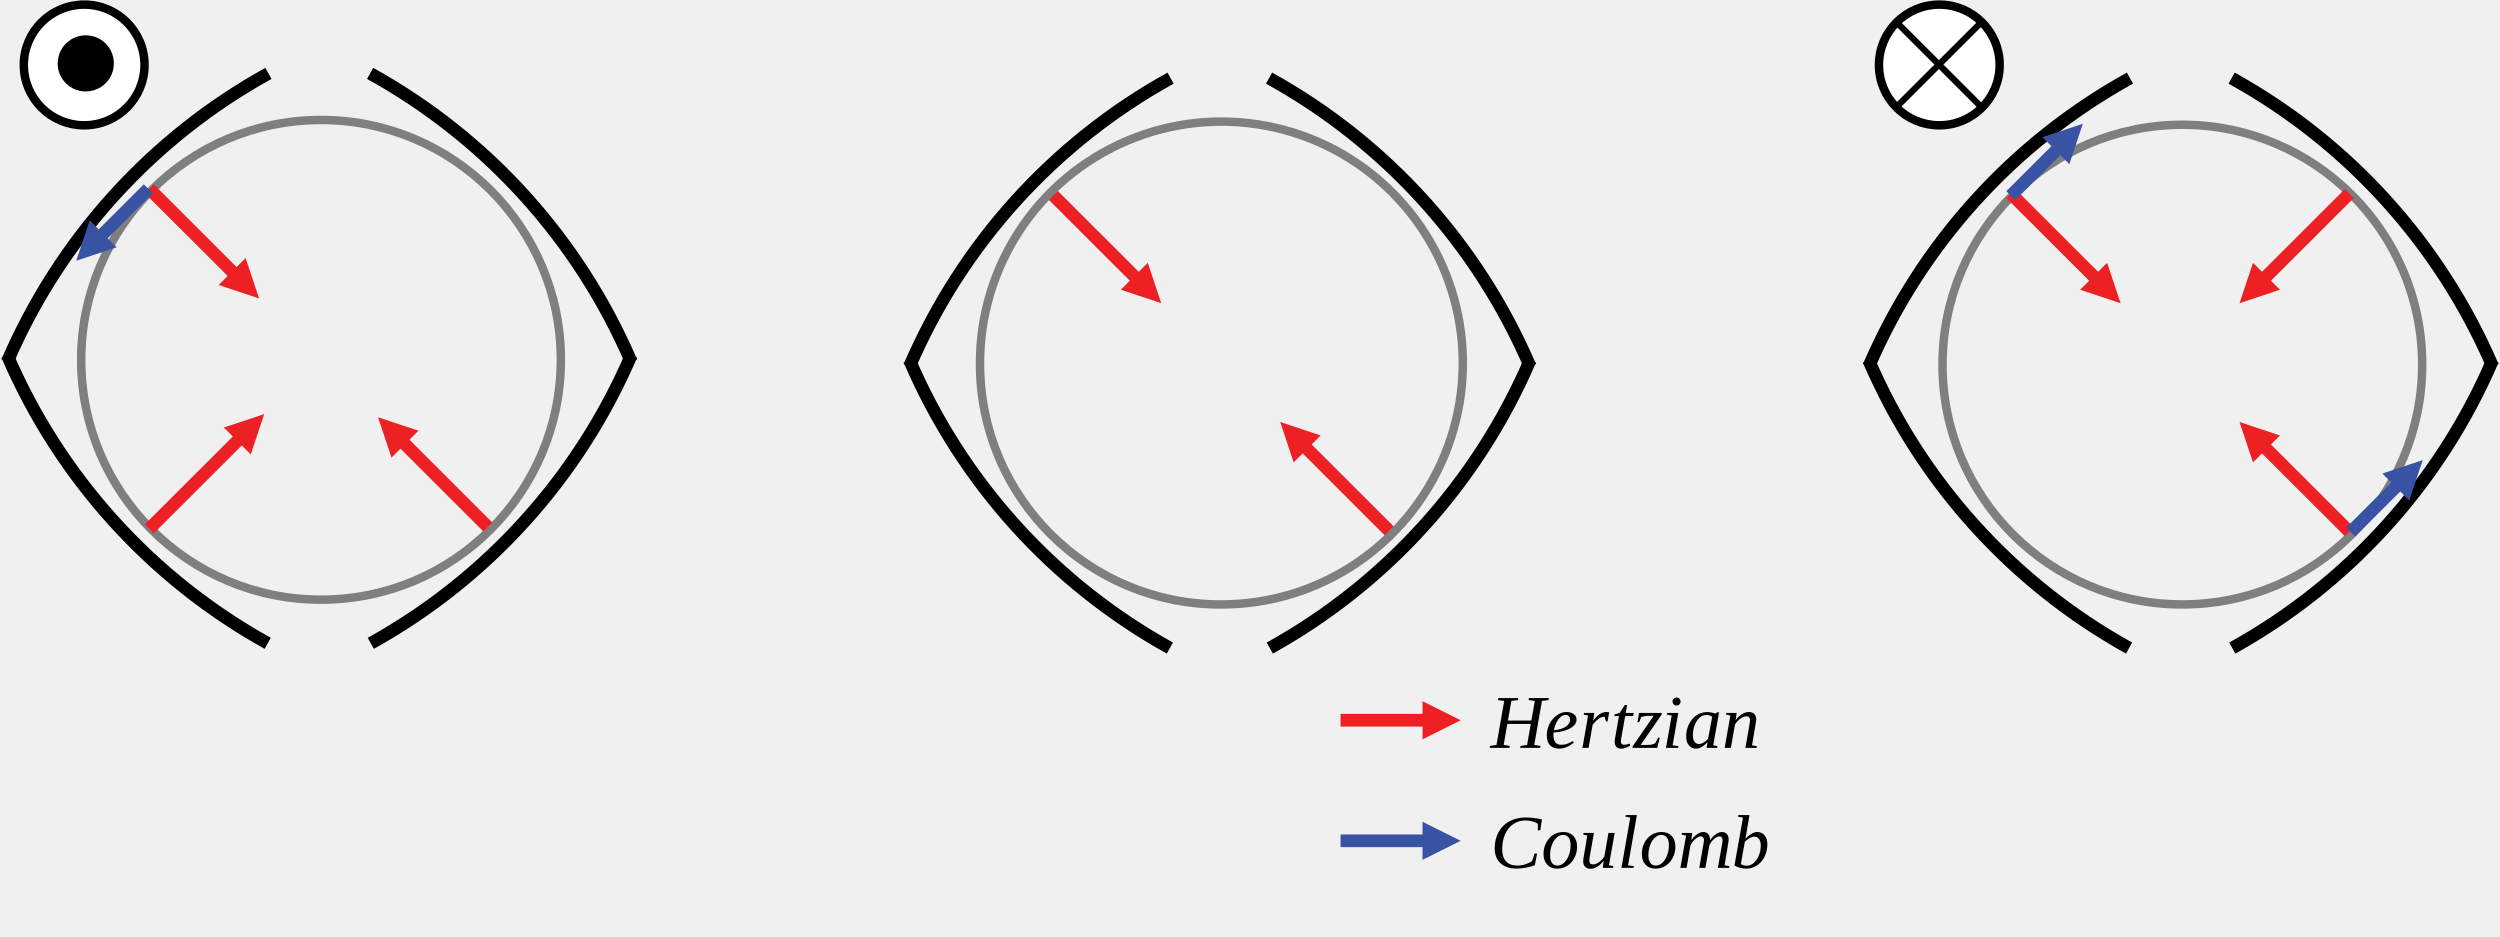
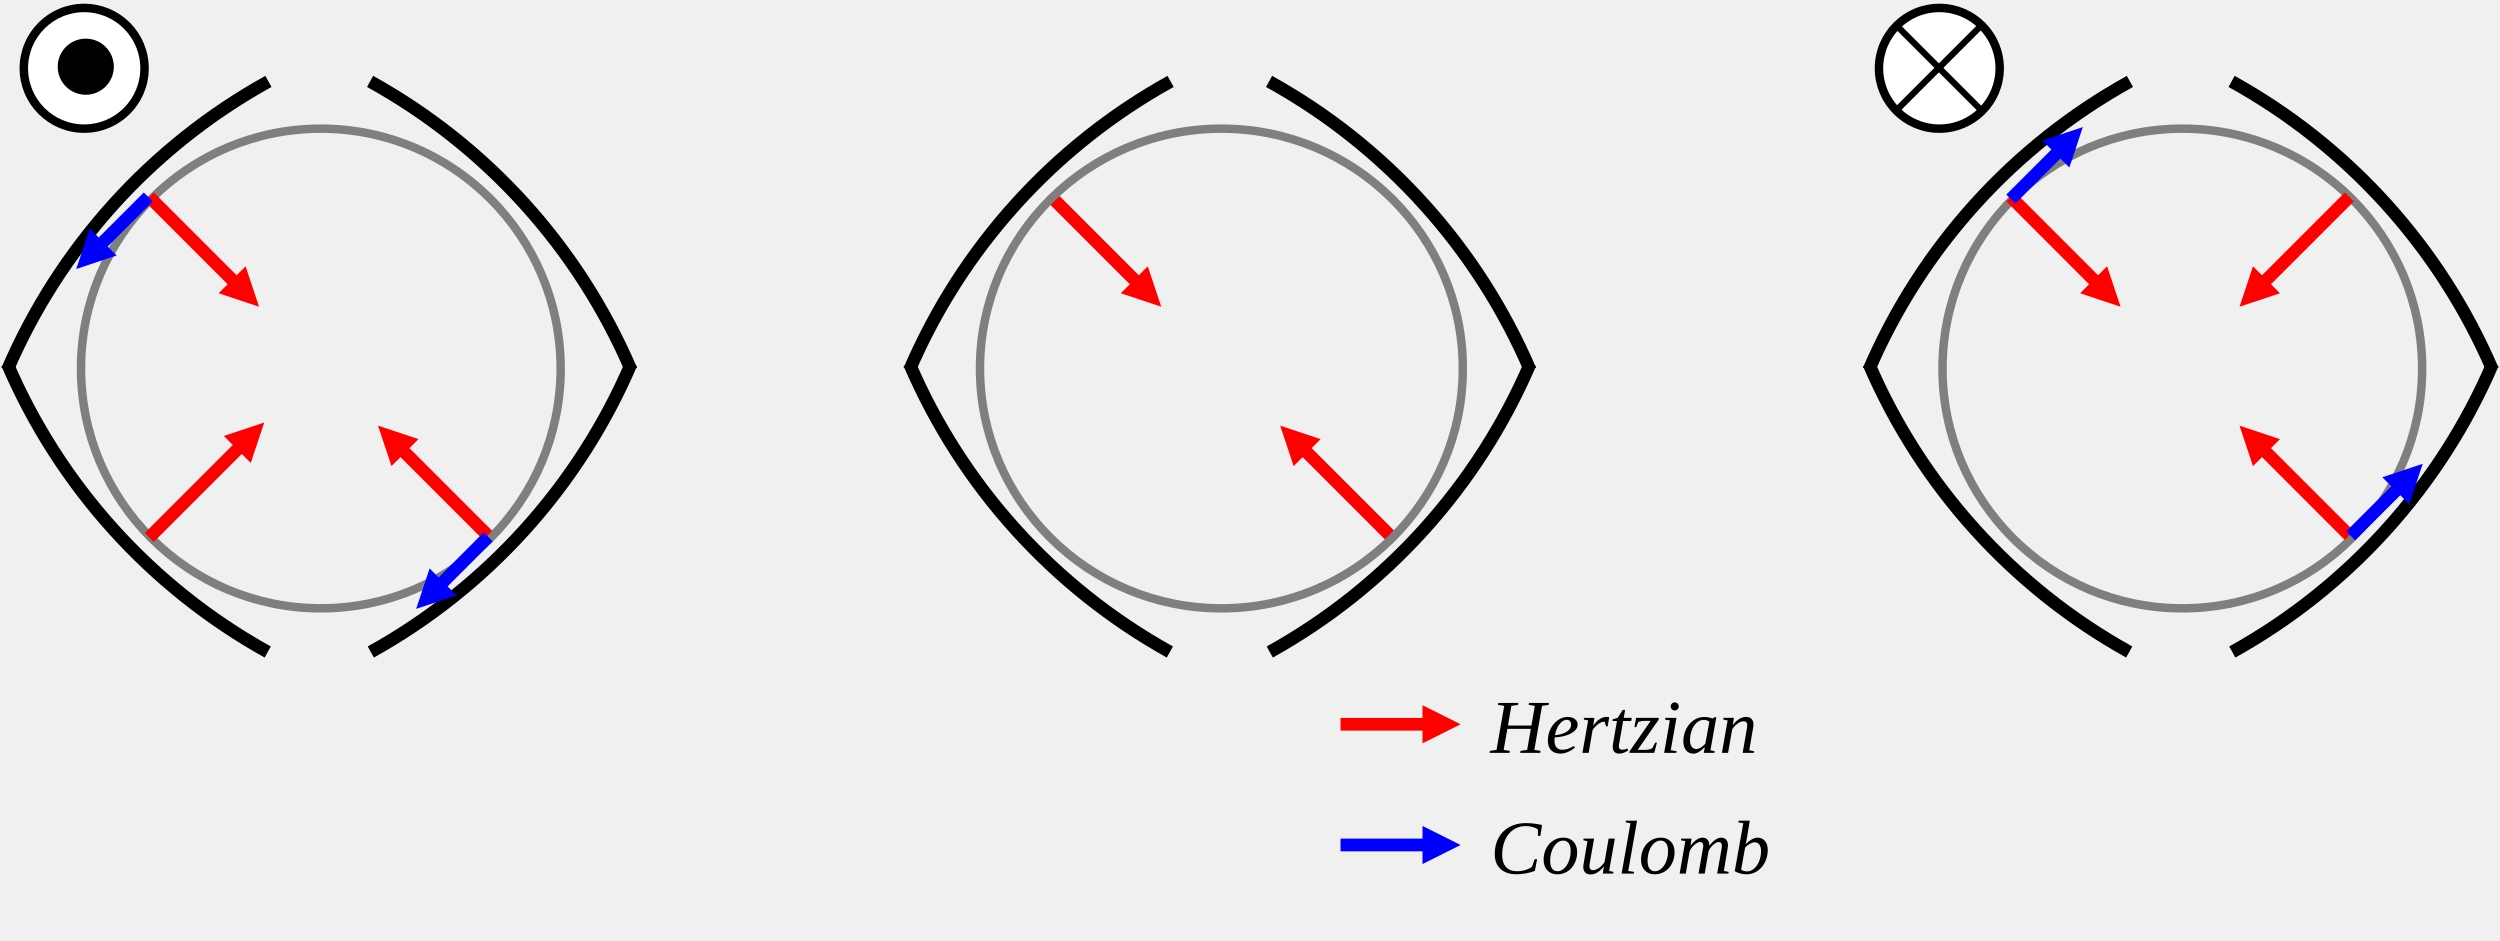
- <svg xmlns="http://www.w3.org/2000/svg" viewBox="0 0 554.23 207.51">
+ <svg xmlns="http://www.w3.org/2000/svg" width="787" height="296" overflow="hidden">
  <defs>
-     <style>.cls-1,.cls-10,.cls-12,.cls-2,.cls-21,.cls-3,.cls-5,.cls-8,.cls-9{fill:none;}.cls-1{clip-rule:evenodd;}.cls-11,.cls-2,.cls-22,.cls-4,.cls-7{fill-rule:evenodd;}.cls-4{fill:#fff;}.cls-5,.cls-8,.cls-9{stroke:#000;}.cls-10,.cls-12,.cls-21,.cls-5,.cls-8,.cls-9{stroke-linejoin:round;}.cls-12,.cls-5{stroke-width:1.88px;}.cls-6{clip-path:url(#clip-path);}.cls-8{stroke-width:1.41px;}.cls-10,.cls-21,.cls-9{stroke-width:2.81px;}.cls-10{stroke:#ed2024;}.cls-11{fill:#ed2024;}.cls-12{stroke:#7f7f7f;}.cls-13{clip-path:url(#clip-path-14);}.cls-14{font-size:16.88px;font-family:TimesNewRomanPS-ItalicMT, Times New Roman;font-style:italic;}.cls-15{letter-spacing:-0.01em;}.cls-16{letter-spacing:0.01em;}.cls-17{letter-spacing:0.03em;}.cls-18{letter-spacing:0.01em;}.cls-19{letter-spacing:-0.01em;}.cls-20{letter-spacing:0.01em;}.cls-21{stroke:#3953a4;}.cls-22{fill:#3953a4;}.cls-23{letter-spacing:0em;}.cls-24{clip-path:url(#clip-path-31);}</style>
-     <clipPath id="clip-path">
-       <polygon class="cls-1" points="0 207.51 554.23 207.51 554.23 0 0 0 0 207.51 0 207.51" />
-     </clipPath>
-     <clipPath id="clip-path-14">
-       <rect class="cls-3" width="554.23" height="207.51" />
-     </clipPath>
-     <clipPath id="clip-path-31">
-       <polygon class="cls-1" points="0 143.85 141.55 143.85 141.55 14.42 0 14.42 0 143.85 0 143.85" />
+     <clipPath id="clip0">
+       <rect x="96" y="169" width="787" height="296" />
    </clipPath>
  </defs>
-   <g id="Layer_2" data-name="Layer 2">
-     <g id="Layer_1-2" data-name="Layer 1">
-       <path class="cls-4" d="M5.28,14.42A13.38,13.38,0,1,1,18.66,27.78,13.37,13.37,0,0,1,5.28,14.42Z" />
-       <path class="cls-5" d="M5.28,14.42A13.38,13.38,0,1,1,18.66,27.78,13.37,13.37,0,0,1,5.28,14.42Z" />
-       <g class="cls-6">
-         <path class="cls-7" d="M13.73,14.07A5.29,5.29,0,1,1,19,19.34a5.28,5.28,0,0,1-5.28-5.27Z" />
-         <path class="cls-5" d="M13.73,14.07A5.29,5.29,0,1,1,19,19.34a5.28,5.28,0,0,1-5.28-5.27Z" />
-         <g class="cls-6">
-           <path class="cls-4" d="M416.55,14.42a13.38,13.38,0,1,1,13.38,13.36,13.37,13.37,0,0,1-13.38-13.36Z" />
-           <path class="cls-5" d="M416.55,14.42a13.38,13.38,0,1,1,13.38,13.36,13.37,13.37,0,0,1-13.38-13.36Z" />
-           <g class="cls-6">
-             <line class="cls-8" x1="420.43" y1="4.92" x2="439.25" y2="23.72" />
-             <g class="cls-6">
-               <line class="cls-8" x1="439.25" y1="4.92" x2="420.43" y2="23.72" />
-               <g class="cls-6">
-                 <path class="cls-9" d="M281.34,17.32a133,133,0,0,1,57.89,63.94" />
-                 <g class="cls-6">
-                   <path class="cls-9" d="M281.5,143.67a132.92,132.92,0,0,0,57.73-63.85" />
-                   <g class="cls-6">
-                     <path class="cls-9" d="M259.51,17.32a133,133,0,0,0-57.89,63.94" />
-                     <g class="cls-6">
-                       <path class="cls-9" d="M259.35,143.67a132.92,132.92,0,0,1-57.73-63.85" />
-                       <g class="cls-6">
-                         <line class="cls-10" x1="233.1" y1="42.91" x2="252.46" y2="62.24" />
-                         <polygon class="cls-11" points="254.45 58.26 257.44 67.22 248.47 64.23 254.45 58.26 254.45 58.26" />
-                         <g class="cls-6">
-                           <line class="cls-10" x1="308.14" y1="117.86" x2="288.79" y2="98.53" />
-                           <polygon class="cls-11" points="286.79 102.51 283.81 93.55 292.77 96.54 286.79 102.51 286.79 102.51" />
-                           <g class="cls-6">
-                             <path class="cls-12" d="M217.26,80.89A53.52,53.52,0,1,1,270.78,134a53.32,53.32,0,0,1-53.52-53.11Z" />
-                             <g class="cls-6">
-                               <line class="cls-10" x1="297.19" y1="159.67" x2="316.76" y2="159.67" />
-                               <polygon class="cls-11" points="315.36 155.45 323.81 159.68 315.36 163.9 315.36 155.45 315.36 155.45" />
-                               <g class="cls-6">
-                                 <g class="cls-13">
-                                   <text class="cls-14" transform="translate(330.43 165.8)">
-                                     <tspan class="cls-15">H</tspan>
-                                     <tspan class="cls-16" x="11.97" y="0">e</tspan>
-                                     <tspan class="cls-17" x="19.7" y="0">r</tspan>
-                                     <tspan class="cls-18" x="26.73" y="0">t</tspan>
-                                     <tspan class="cls-19" x="31.64" y="0">z</tspan>
-                                     <tspan class="cls-20" x="37.97" y="0">i</tspan>
-                                     <tspan x="42.88" y="0">an</tspan>
-                                   </text>
-                                 </g>
-                                 <g class="cls-6">
-                                   <line class="cls-21" x1="297.19" y1="186.4" x2="316.76" y2="186.4" />
-                                   <polygon class="cls-22" points="315.36 182.18 323.81 186.4 315.36 190.62 315.36 182.18 315.36 182.18" />
-                                   <g class="cls-6">
-                                     <g class="cls-13">
-                                       <text class="cls-14" transform="translate(330.43 192.4)">Cou<tspan class="cls-20" x="28.14" y="0">l</tspan>
-                                         <tspan x="33.05" y="0">o</tspan>
-                                         <tspan class="cls-15" x="41.49" y="0">m</tspan>
-                                         <tspan class="cls-23" x="53.46" y="0">b</tspan>
-                                       </text>
-                                     </g>
-                                     <g class="cls-6">
-                                       <path class="cls-12" d="M430.64,80.89A53.17,53.17,0,1,1,483.81,134a53.14,53.14,0,0,1-53.17-53.11Z" />
-                                       <g class="cls-6">
-                                         <path class="cls-9" d="M494.73,17.32a133,133,0,0,1,57.89,63.94" />
-                                         <g class="cls-6">
-                                           <path class="cls-9" d="M494.88,143.67a133,133,0,0,0,57.74-63.85" />
-                                           <g class="cls-6">
-                                             <path class="cls-9" d="M472.19,17.32a133,133,0,0,0-57.9,63.94" />
-                                             <g class="cls-6">
-                                               <path class="cls-9" d="M472,143.67a133,133,0,0,1-57.74-63.85" />
-                                               <g class="cls-6">
-                                                 <line class="cls-10" x1="445.78" y1="42.91" x2="465.14" y2="62.24" />
-                                                 <polygon class="cls-11" points="467.13 58.26 470.12 67.22 461.15 64.23 467.13 58.26 467.13 58.26" />
-                                                 <g class="cls-6">
-                                                   <line class="cls-21" x1="445.78" y1="43.38" x2="456.77" y2="32.41" />
-                                                   <polygon class="cls-22" points="458.76 36.39 461.75 27.43 452.79 30.42 458.76 36.39 458.76 36.39" />
-                                                   <g class="cls-6">
-                                                     <line class="cls-10" x1="520.82" y1="117.86" x2="501.46" y2="98.53" />
-                                                     <polygon class="cls-11" points="499.47 102.51 496.48 93.55 505.45 96.54 499.47 102.51 499.47 102.51" />
-                                                     <g class="cls-6">
-                                                       <line class="cls-21" x1="521.13" y1="117.95" x2="532.12" y2="106.97" />
-                                                       <polygon class="cls-22" points="534.11 110.95 537.1 102 528.14 104.98 534.11 110.95 534.11 110.95" />
-                                                       <g class="cls-6">
-                                                         <line class="cls-10" x1="520.82" y1="42.91" x2="501.46" y2="62.24" />
-                                                         <polygon class="cls-11" points="499.47 58.26 496.48 67.22 505.45 64.23 499.47 58.26 499.47 58.26" />
-                                                         <g class="cls-6">
-                                                           <g class="cls-6">
-                                                             <g class="cls-6">
-                                                               <polygon class="cls-3" points="0 207.51 554.23 207.51 554.23 0 0 0 0 207.51 0 207.51" />
-                                                             </g>
-                                                           </g>
-                                                         </g>
-                                                       </g>
-                                                     </g>
-                                                   </g>
-                                                 </g>
-                                               </g>
-                                             </g>
-                                           </g>
-                                         </g>
-                                       </g>
-                                     </g>
-                                   </g>
-                                 </g>
-                               </g>
-                             </g>
-                           </g>
-                         </g>
-                       </g>
-                     </g>
-                   </g>
-                 </g>
-               </g>
-             </g>
-           </g>
-         </g>
-       </g>
-       <path class="cls-12" d="M18,79.84a53.17,53.17,0,1,1,53.17,53.1A53.14,53.14,0,0,1,18,79.84Z" />
-       <g class="cls-24">
-         <path class="cls-9" d="M82.05,16.27a133,133,0,0,1,57.89,63.94" />
-         <g class="cls-24">
-           <path class="cls-9" d="M82.2,142.62a133.06,133.06,0,0,0,57.74-63.86" />
-           <g class="cls-24">
-             <path class="cls-9" d="M59.51,16.27A133,133,0,0,0,1.61,80.21" />
-             <g class="cls-24">
-               <path class="cls-9" d="M59.35,142.62A133.06,133.06,0,0,1,1.61,78.76" />
-               <g class="cls-24">
-                 <line class="cls-10" x1="33.1" y1="41.85" x2="52.46" y2="61.19" />
-                 <polygon class="cls-11" points="54.45 57.21 57.44 66.16 48.47 63.18 54.45 57.21 54.45 57.21" />
-                 <g class="cls-24">
-                   <line class="cls-21" x1="32.87" y1="41.85" x2="21.88" y2="52.83" />
-                   <polygon class="cls-22" points="19.89 48.85 16.9 57.8 25.86 54.82 19.89 48.85 19.89 48.85" />
-                   <g class="cls-24">
-                     <line class="cls-10" x1="108.14" y1="116.81" x2="88.78" y2="97.47" />
-                     <polygon class="cls-11" points="86.79 101.45 83.8 92.5 92.77 95.48 86.79 101.45 86.79 101.45" />
-                     <g class="cls-24">
-                       <line class="cls-10" x1="33.1" y1="117.24" x2="53.6" y2="96.77" />
-                       <polygon class="cls-11" points="55.59 100.75 58.58 91.8 49.61 94.78 55.59 100.75 55.59 100.75" />
-                     </g>
-                   </g>
-                 </g>
-               </g>
-             </g>
-           </g>
-         </g>
-       </g>
-     </g>
+   <g clip-path="url(#clip0)" transform="translate(-96 -169)">
+     <path d="M103.5 190.5C103.5 180.007 112.007 171.5 122.5 171.5 132.993 171.5 141.5 180.007 141.5 190.5 141.5 200.993 132.993 209.5 122.5 209.5 112.007 209.5 103.5 200.993 103.5 190.5Z" stroke="#000000" stroke-width="2.667" stroke-linejoin="round" stroke-miterlimit="10" fill="#FFFFFF" fill-rule="evenodd" />
+     <path d="M115.5 190C115.5 185.858 118.858 182.5 123 182.5 127.142 182.5 130.5 185.858 130.5 190 130.5 194.142 127.142 197.5 123 197.5 118.858 197.5 115.5 194.142 115.5 190Z" stroke="#000000" stroke-width="2.667" stroke-linejoin="round" stroke-miterlimit="10" fill-rule="evenodd" />
+     <path d="M687.5 190.5C687.5 180.007 696.007 171.5 706.5 171.5 716.993 171.5 725.5 180.007 725.5 190.5 725.5 200.993 716.993 209.5 706.5 209.5 696.007 209.5 687.5 200.993 687.5 190.5Z" stroke="#000000" stroke-width="2.667" stroke-linejoin="round" stroke-miterlimit="10" fill="#FFFFFF" fill-rule="evenodd" />
+     <path d="M693 177 719.725 203.725" stroke="#000000" stroke-width="2" stroke-linejoin="round" stroke-miterlimit="10" fill="none" fill-rule="evenodd" />
+     <path d="M0 0 26.725 26.725" stroke="#000000" stroke-width="2" stroke-linejoin="round" stroke-miterlimit="10" fill="none" fill-rule="evenodd" transform="matrix(-1 -8.74228e-08 -8.74228e-08 1 719.725 177)" />
+     <path d="M495.503 194.627C532.241 214.955 561.164 246.937 577.708 285.526" stroke="#000000" stroke-width="4" stroke-linejoin="round" stroke-miterlimit="10" fill="none" fill-rule="evenodd" />
+     <path d="M280.724 23.749C317.359 44.084 346.198 76.016 362.708 114.526" stroke="#000000" stroke-width="4" stroke-linejoin="round" stroke-miterlimit="10" fill="none" fill-rule="evenodd" transform="matrix(1 0 0 -1 215 398)" />
+     <path d="M280.503 23.628C317.241 43.955 346.164 75.937 362.708 114.526" stroke="#000000" stroke-width="4" stroke-linejoin="round" stroke-miterlimit="10" fill="none" fill-rule="evenodd" transform="matrix(-1 -8.74228e-08 -8.74228e-08 1 745 171)" />
+     <path d="M464.276 374.251C427.641 353.916 398.802 321.984 382.292 283.474" stroke="#000000" stroke-width="4" stroke-linejoin="round" stroke-miterlimit="10" fill="none" fill-rule="evenodd" />
+     <path d="M428.414 229.586 455.901 257.072 453.072 259.901 425.586 232.414ZM457.315 252.829 461.557 265.557 448.829 261.315Z" fill="#FF0000" />
+     <path d="M532.143 338.972 504.657 311.485 507.485 308.657 534.972 336.143ZM503.243 315.728 499 303 511.728 307.243Z" fill="#FF0000" />
+     <path d="M404.5 285C404.5 243.303 438.526 209.5 480.5 209.5 522.474 209.5 556.5 243.303 556.5 285 556.5 326.698 522.474 360.5 480.5 360.5 438.526 360.5 404.5 326.698 404.5 285Z" stroke="#7F7F7F" stroke-width="2.667" stroke-linejoin="round" stroke-miterlimit="10" fill="none" fill-rule="evenodd" />
+     <path d="M518 395 545.8 395 545.8 399 518 399ZM543.8 391 555.8 397 543.8 403Z" fill="#FF0000" />
+     <text font-family="Times New Roman,Times New Roman_MSFontService,sans-serif" font-style="italic" font-weight="400" font-size="24" transform="translate(565.2 406)">Hertzian</text>
+     <path d="M518 433 545.8 433 545.8 437 518 437ZM543.8 429 555.8 435 543.8 441Z" fill="#0000FF" />
+     <text font-family="Times New Roman,Times New Roman_MSFontService,sans-serif" font-style="italic" font-weight="400" font-size="24" transform="translate(565.2 444)">Coulomb</text>
+     <path d="M707.5 285C707.5 243.303 741.303 209.5 783 209.5 824.698 209.5 858.5 243.303 858.5 285 858.5 326.698 824.698 360.5 783 360.5 741.303 360.5 707.5 326.698 707.5 285Z" stroke="#7F7F7F" stroke-width="2.667" stroke-linejoin="round" stroke-miterlimit="10" fill="none" fill-rule="evenodd" />
+     <path d="M798.503 194.627C835.241 214.955 864.164 246.937 880.708 285.526" stroke="#000000" stroke-width="4" stroke-linejoin="round" stroke-miterlimit="10" fill="none" fill-rule="evenodd" />
+     <path d="M280.724 23.749C317.359 44.084 346.198 76.016 362.708 114.526" stroke="#000000" stroke-width="4" stroke-linejoin="round" stroke-miterlimit="10" fill="none" fill-rule="evenodd" transform="matrix(1 0 0 -1 518 398)" />
+     <path d="M280.503 23.628C317.241 43.955 346.164 75.937 362.708 114.526" stroke="#000000" stroke-width="4" stroke-linejoin="round" stroke-miterlimit="10" fill="none" fill-rule="evenodd" transform="matrix(-1 -8.74228e-08 -8.74228e-08 1 1047 171)" />
+     <path d="M766.276 374.251C729.641 353.916 700.802 321.984 684.292 283.474" stroke="#000000" stroke-width="4" stroke-linejoin="round" stroke-miterlimit="10" fill="none" fill-rule="evenodd" />
+     <path d="M730.414 229.586 757.901 257.072 755.072 259.901 727.586 232.414ZM759.315 252.829 763.557 265.557 750.829 261.315Z" fill="#FF0000" />
+     <path d="M1.414-1.414 17.02 14.192 14.192 17.02-1.414 1.414ZM18.434 9.949 22.677 22.677 9.949 18.434Z" fill="#0000FF" transform="matrix(1 0 0 -1 729 231.677)" />
+     <path d="M834.143 338.972 806.657 311.485 809.485 308.657 836.972 336.143ZM805.243 315.728 801 303 813.728 307.243Z" fill="#FF0000" />
+     <path d="M1.414-1.414 17.02 14.192 14.192 17.02-1.414 1.414ZM18.434 9.949 22.677 22.677 9.949 18.434Z" fill="#0000FF" transform="matrix(1 0 0 -1 836 337.677)" />
+     <path d="M1.414-1.414 28.901 26.072 26.072 28.901-1.414 1.414ZM30.315 21.829 34.557 34.557 21.829 30.315Z" fill="#FF0000" transform="matrix(-1 -8.74228e-08 -8.74228e-08 1 835.557 231)" />
+     <path d="M121.5 285C121.5 243.303 155.303 209.5 197 209.5 238.698 209.5 272.5 243.303 272.5 285 272.5 326.698 238.698 360.5 197 360.5 155.303 360.5 121.5 326.698 121.5 285Z" stroke="#7F7F7F" stroke-width="2.667" stroke-linejoin="round" stroke-miterlimit="10" fill="none" fill-rule="evenodd" />
+     <path d="M212.503 194.627C249.241 214.955 278.164 246.937 294.708 285.526" stroke="#000000" stroke-width="4" stroke-linejoin="round" stroke-miterlimit="10" fill="none" fill-rule="evenodd" />
+     <path d="M280.724 23.749C317.359 44.084 346.198 76.016 362.708 114.526" stroke="#000000" stroke-width="4" stroke-linejoin="round" stroke-miterlimit="10" fill="none" fill-rule="evenodd" transform="matrix(1 0 0 -1 -68 398)" />
+     <path d="M280.503 23.628C317.241 43.955 346.164 75.937 362.708 114.526" stroke="#000000" stroke-width="4" stroke-linejoin="round" stroke-miterlimit="10" fill="none" fill-rule="evenodd" transform="matrix(-1 -8.74228e-08 -8.74228e-08 1 461 171)" />
+     <path d="M180.276 374.251C143.641 353.916 114.802 321.984 98.292 283.474" stroke="#000000" stroke-width="4" stroke-linejoin="round" stroke-miterlimit="10" fill="none" fill-rule="evenodd" />
+     <path d="M144.414 229.586 171.901 257.072 169.072 259.901 141.586 232.414ZM173.315 252.829 177.557 265.557 164.829 261.315Z" fill="#FF0000" />
+     <path d="M1.414-1.414 17.02 14.192 14.192 17.02-1.414 1.414ZM18.434 9.949 22.677 22.677 9.949 18.434Z" fill="#0000FF" transform="matrix(-1 -8.74228e-08 -8.74228e-08 1 142.677 231)" />
+     <path d="M248.143 338.972 220.657 311.485 223.485 308.657 250.972 336.143ZM219.243 315.728 215 303 227.728 307.243Z" fill="#FF0000" />
+     <path d="M1.414-1.414 30.522 27.694 27.694 30.522-1.414 1.414ZM31.936 23.451 36.179 36.179 23.451 31.936Z" fill="#FF0000" transform="matrix(1 0 0 -1 143 338.179)" />
+     <path d="M1.414-1.414 17.02 14.192 14.192 17.02-1.414 1.414ZM18.434 9.949 22.677 22.677 9.949 18.434Z" fill="#0000FF" transform="matrix(-1 -8.74228e-08 -8.74228e-08 1 249.677 338)" />
  </g>
</svg>
